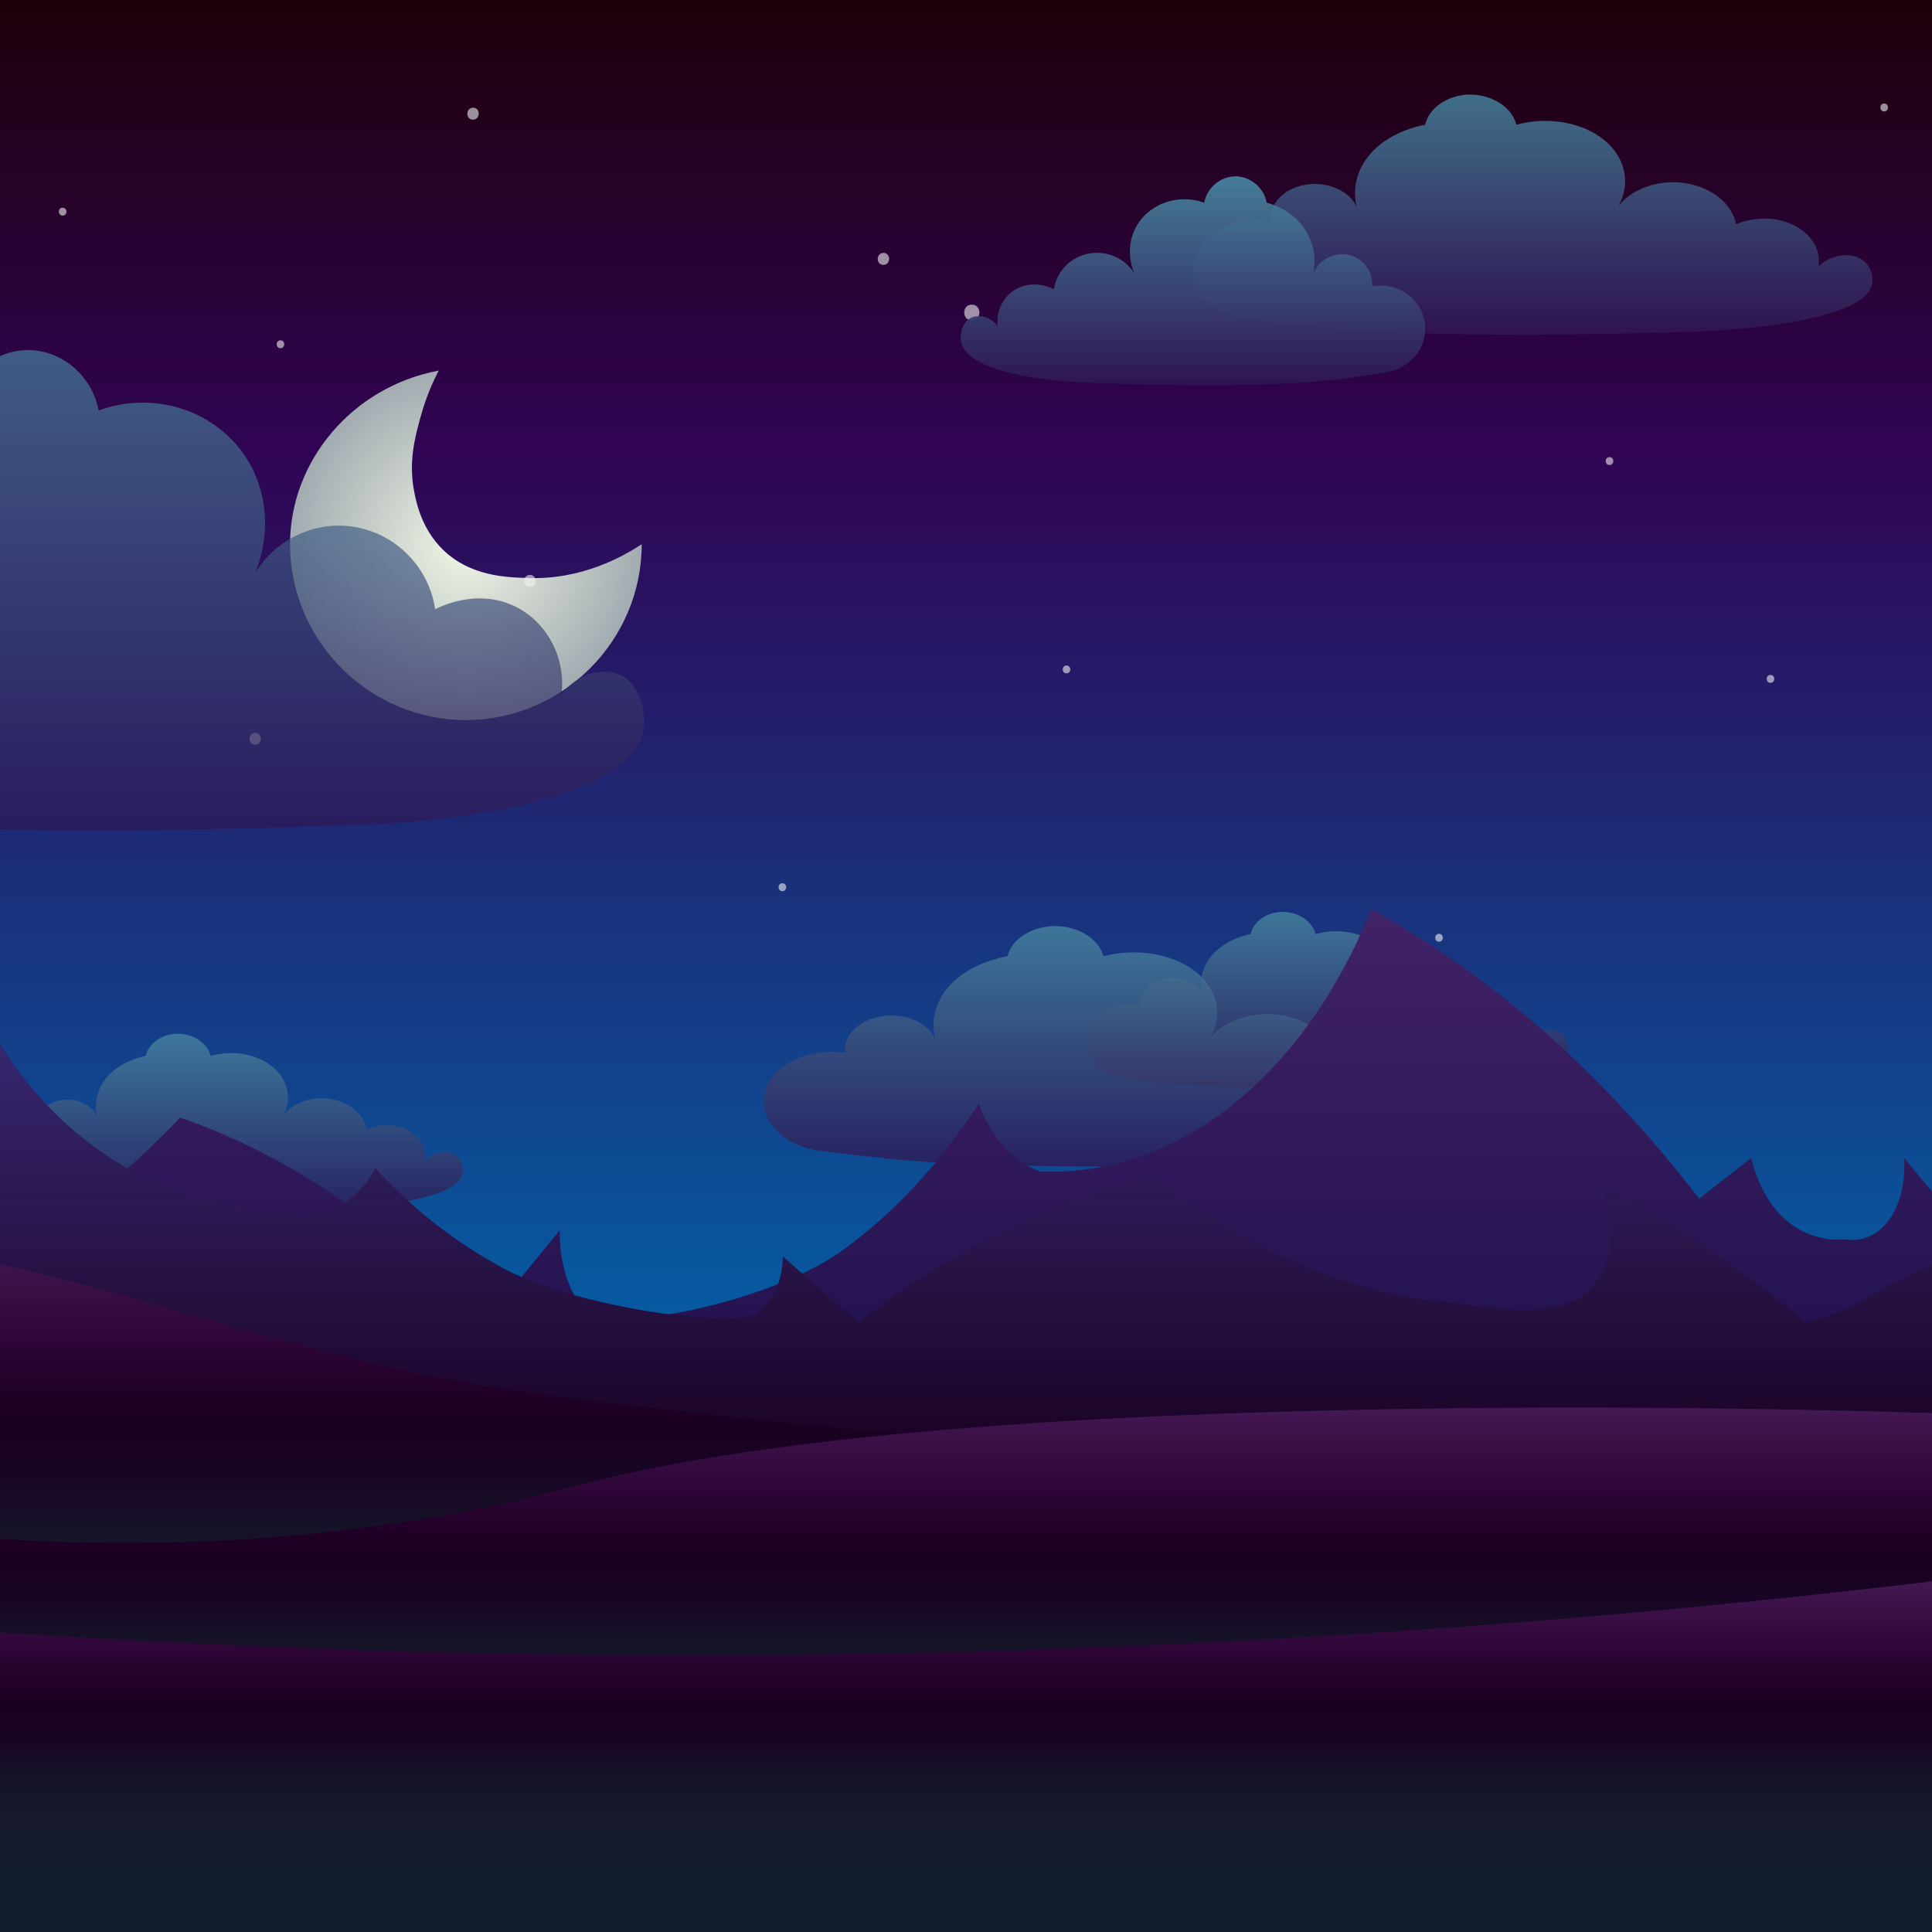
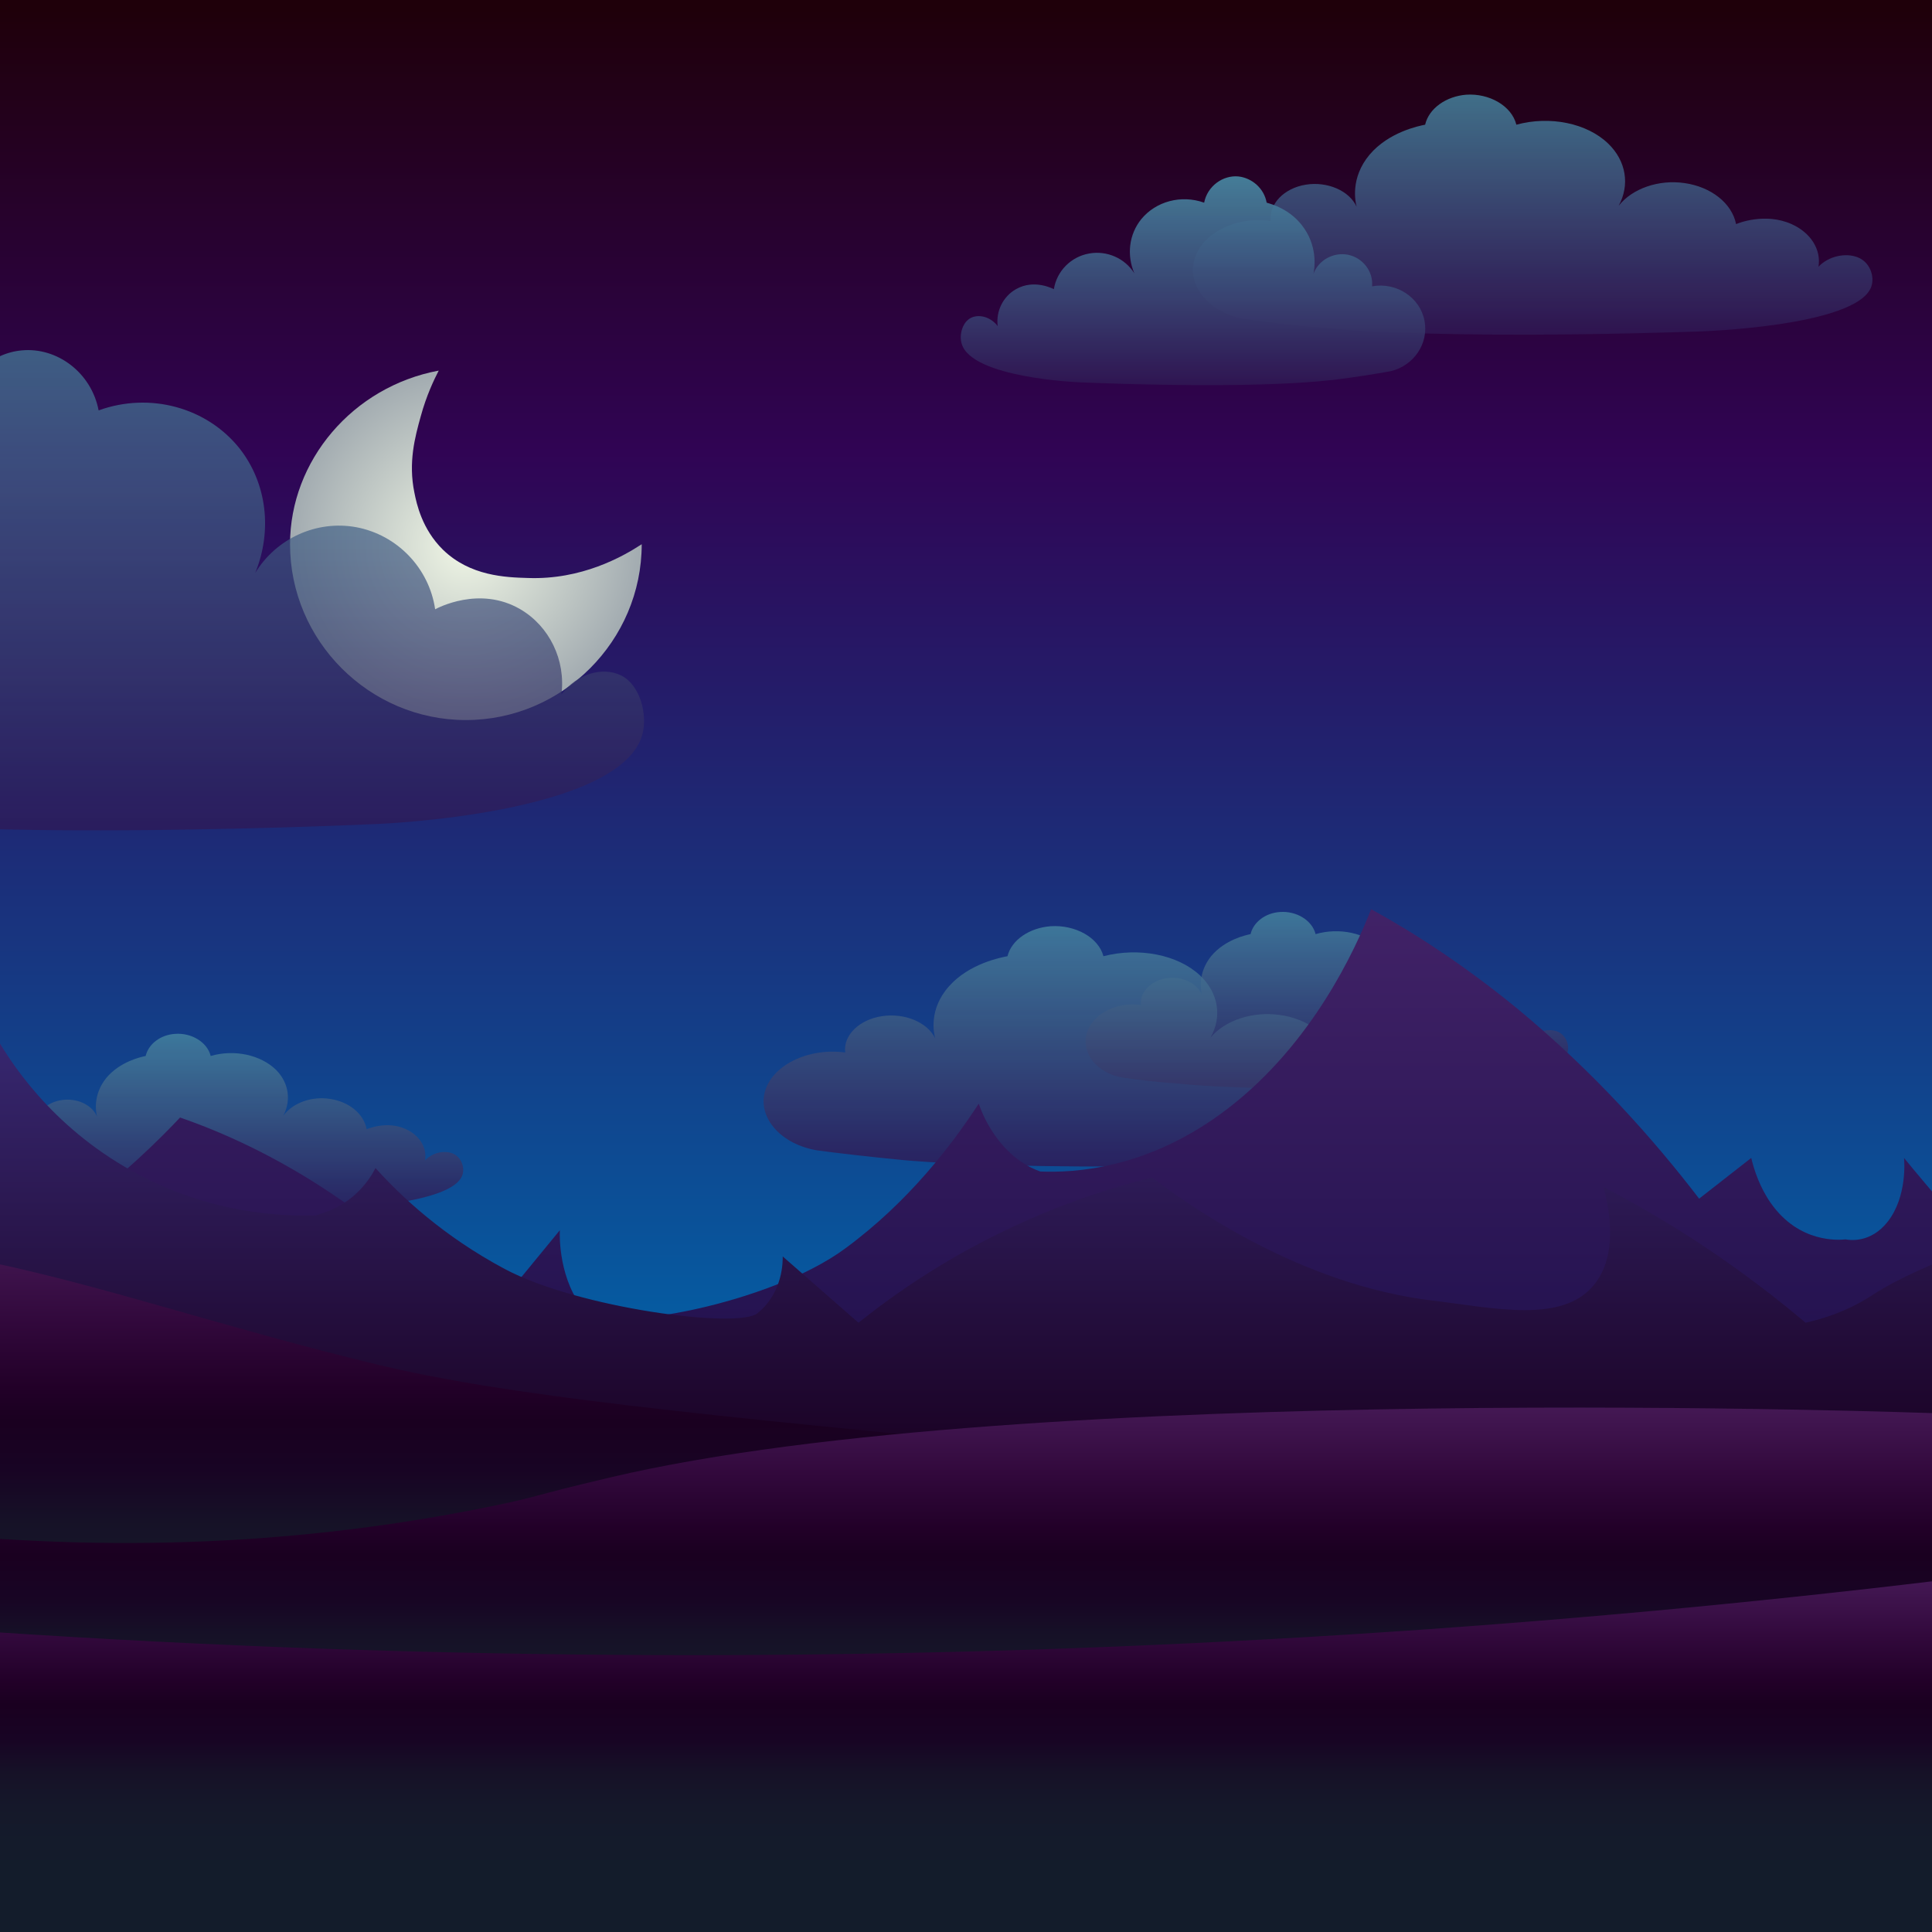
- <svg xmlns="http://www.w3.org/2000/svg" enable-background="new 0 0 792 612" version="1.1" viewBox="0 0 612 612" xml:space="preserve" id="svg192" width="612" height="612">
-   <defs id="defs196" />
-   <style type="text/css" id="style2">
- 	.st0{fill:url(#t);}
- 	.st1{opacity:0.59;}
- 	.st2{fill:#F1F2F2;}
- 	.st3{fill:url(#u);}
- 	.st4{opacity:0.68;fill:url(#v);}
- 	.st5{opacity:0.82;fill:url(#w);}
- 	.st6{opacity:0.92;fill:url(#x);}
- 	.st7{opacity:0.79;fill:url(#y);}
- 	.st8{opacity:0.79;fill:url(#z);}
- 	.st9{opacity:0.79;fill:url(#aa);}
- 	.st10{opacity:0.79;fill:url(#ab);}
- 	.st11{fill:url(#o);}
- 	.st12{fill:url(#p);}
- 	.st13{fill:url(#q);}
- 	.st14{fill:url(#r);}
- 	.st15{fill:url(#s);}
- 	.st16{fill:url(#SVGID_15_);}
- 	.st17{fill:url(#SVGID_16_);}
- 	.st18{opacity:0.68;fill:url(#SVGID_17_);}
- 	.st19{opacity:0.82;fill:url(#SVGID_18_);}
- 	.st20{opacity:0.92;fill:url(#SVGID_19_);}
- 	.st21{opacity:0.79;fill:url(#SVGID_20_);}
- 	.st22{opacity:0.79;fill:url(#SVGID_21_);}
- 	.st23{opacity:0.79;fill:url(#SVGID_22_);}
- 	.st24{opacity:0.79;fill:url(#SVGID_23_);}
- 	.st25{fill:url(#SVGID_24_);}
- 	.st26{fill:url(#SVGID_25_);}
- 	.st27{fill:url(#SVGID_26_);}
- 	.st28{fill:url(#SVGID_27_);}
- 	.st29{fill:url(#SVGID_28_);}
- 	.st30{fill:url(#SVGID_29_);}
- 	.st31{fill:url(#SVGID_30_);}
- 	.st32{opacity:0.68;fill:url(#SVGID_31_);}
- 	.st33{opacity:0.82;fill:url(#SVGID_32_);}
- 	.st34{opacity:0.92;fill:url(#SVGID_33_);}
- 	.st35{opacity:0.79;fill:url(#SVGID_34_);}
- 	.st36{opacity:0.79;fill:url(#SVGID_35_);}
- 	.st37{opacity:0.79;fill:url(#SVGID_36_);}
- 	.st38{opacity:0.79;fill:url(#SVGID_37_);}
- 	.st39{fill:url(#SVGID_38_);}
- 	.st40{fill:url(#SVGID_39_);}
- 	.st41{fill:url(#SVGID_40_);}
- 	.st42{fill:url(#SVGID_41_);}
- 	.st43{fill:url(#SVGID_42_);}
- 	.st44{fill:url(#SVGID_43_);}
- 	.st45{fill:url(#SVGID_44_);}
- 	.st46{opacity:0.68;fill:url(#SVGID_45_);}
- 	.st47{opacity:0.82;fill:url(#SVGID_46_);}
- 	.st48{opacity:0.92;fill:url(#SVGID_47_);}
- 	.st49{opacity:0.79;fill:url(#SVGID_48_);}
- 	.st50{opacity:0.79;fill:url(#SVGID_49_);}
- 	.st51{opacity:0.79;fill:url(#SVGID_50_);}
- 	.st52{opacity:0.79;fill:url(#SVGID_51_);}
- 	.st53{fill:url(#SVGID_52_);}
- 	.st54{fill:url(#SVGID_53_);}
- 	.st55{fill:url(#SVGID_54_);}
- 	.st56{fill:url(#SVGID_55_);}
- 	.st57{fill:url(#SVGID_56_);}
- 	.st58{fill:url(#SVGID_57_);}
- 	.st59{fill:url(#SVGID_58_);}
- 	.st60{opacity:0.68;fill:url(#SVGID_59_);}
- 	.st61{opacity:0.82;fill:url(#SVGID_60_);}
- 	.st62{opacity:0.92;fill:url(#SVGID_61_);}
- 	.st63{opacity:0.79;fill:url(#SVGID_62_);}
- 	.st64{opacity:0.79;fill:url(#SVGID_63_);}
- 	.st65{opacity:0.79;fill:url(#SVGID_64_);}
- 	.st66{opacity:0.79;fill:url(#SVGID_65_);}
- 	.st67{fill:url(#SVGID_66_);}
- 	.st68{fill:url(#SVGID_67_);}
- 	.st69{fill:url(#SVGID_68_);}
- 	.st70{fill:url(#SVGID_69_);}
- 	.st71{fill:url(#SVGID_70_);}
- </style>
-   <linearGradient id="t" x1="396" x2="396" y2="456" gradientUnits="userSpaceOnUse" gradientTransform="translate(-178.1591)">
-     <stop stop-color="#1F000A" offset=".006" id="stop4" />
-     <stop stop-color="#300454" offset=".314" id="stop6" />
-     <stop stop-color="#0066AB" offset=".993" id="stop8" />
+ <svg xmlns="http://www.w3.org/2000/svg" xml:space="preserve" id="svg192" version="1.1" viewBox="0 0 612 612">
+   <linearGradient id="t" x1="396" x2="396" y2="456" gradientTransform="translate(-178.16)" gradientUnits="userSpaceOnUse">
+     <stop id="stop4" offset=".006" stop-color="#1F000A" />
+     <stop id="stop6" offset=".314" stop-color="#300454" />
+     <stop id="stop8" offset=".993" stop-color="#0066AB" />
  </linearGradient>
-   <rect class="st0" width="792" height="456" id="rect11" x="-178.159" y="0" style="fill:url(#t)" />
-   <radialGradient id="u" cx="270.26" cy="131.05" r="55.541" gradientUnits="userSpaceOnUse" gradientTransform="translate(-122.7252,41.69396)">
-     <stop stop-color="#F1F7E6" offset="0" id="stop13" />
-     <stop stop-color="#A3ACB1" offset=".99" id="stop15" />
+   <path id="rect11" fill="url(#t)" d="M-178.159 0h792v456h-792z" />
+   <radialGradient id="u" cx="270.26" cy="131.05" r="55.541" gradientTransform="translate(-122.725 41.694)" gradientUnits="userSpaceOnUse">
+     <stop id="stop13" offset="0" stop-color="#F1F7E6" />
+     <stop id="stop15" offset=".99" stop-color="#A3ACB1" />
  </radialGradient>
-   <path class="st3" d="m 131.275,156.094 c -2,-9.7 0.2,-17.7 2,-24.2 1.8,-6.6 4.2,-11.6 5.7,-14.5 -27.3,5.1 -47.1,28.6 -47.1,55 0,30.6 25.1,55.7 55.7,55.7 30.6,0 55.7,-25.1 55.7,-55.7 -6.1,4 -19.1,11.3 -36,10.7 -7.1,-0.2 -18.4,-0.6 -27,-9 -6.6,-6.5 -8.3,-14.5 -9,-18 z" id="path18" style="fill:url(#u)" />
-   <g class="st1" id="g58" transform="translate(-178.1591)">
-     <path class="st2" d="m 328,37.9 c 2.4,0 2.4,-3.8 0,-3.8 -2.4,0.1 -2.4,3.8 0,3.8 z" id="path20" />
-     <path class="st2" d="m 486,101.5 c 3.2,0 3.2,-5 0,-5 -3.2,0 -3.2,5 0,5 z" id="path22" />
-     <path class="st2" d="m 198,68.3 c 1.6,0 1.6,-2.5 0,-2.5 -1.6,0 -1.6,2.5 0,2.5 z" id="path24" />
-     <path class="st2" d="m 267,110.3 c 1.6,0 1.6,-2.5 0,-2.5 -1.6,0 -1.6,2.5 0,2.5 z" id="path26" />
-     <path class="st2" d="m 426,282.3 c 1.6,0 1.6,-2.5 0,-2.5 -1.6,0 -1.6,2.5 0,2.5 z" id="path28" />
-     <path class="st2" d="m 516,213.3 c 1.6,0 1.6,-2.5 0,-2.5 -1.6,0 -1.6,2.5 0,2.5 z" id="path30" />
-     <path class="st2" d="m 634,298.3 c 1.6,0 1.6,-2.5 0,-2.5 -1.6,0 -1.6,2.5 0,2.5 z" id="path32" />
-     <path class="st2" d="m 739,216.3 c 1.6,0 1.6,-2.5 0,-2.5 -1.6,0 -1.6,2.5 0,2.5 z" id="path34" />
-     <path class="st2" d="m 688,147.3 c 1.6,0 1.6,-2.5 0,-2.5 -1.6,0 -1.6,2.5 0,2.5 z" id="path36" />
-     <path class="st2" d="m 775,35.3 c 1.6,0 1.6,-2.5 0,-2.5 -1.6,0 -1.6,2.5 0,2.5 z" id="path38" />
-     <path class="st2" d="m 64,298.3 c 1.6,0 1.6,-2.5 0,-2.5 -1.6,0 -1.6,2.5 0,2.5 z" id="path40" />
-     <path class="st2" d="m 43,159.3 c 1.6,0 1.6,-2.5 0,-2.5 -1.6,0 -1.6,2.5 0,2.5 z" id="path42" />
-     <path class="st2" d="m 132,82.3 c 1.6,0 1.6,-2.5 0,-2.5 -1.6,0 -1.6,2.5 0,2.5 z" id="path44" />
-     <path class="st2" d="m 77,56.9 c 2.4,0 2.4,-3.8 0,-3.8 -2.4,0.1 -2.4,3.8 0,3.8 z" id="path46" />
-     <path class="st2" d="m 103,119.9 c 2.4,0 2.4,-3.8 0,-3.8 -2.4,0.1 -2.4,3.8 0,3.8 z" id="path48" />
-     <path class="st2" d="m 458,83.9 c 2.4,0 2.4,-3.8 0,-3.8 -2.4,0.1 -2.4,3.8 0,3.8 z" id="path50" />
-     <path class="st2" d="m 346,185.9 c 2.4,0 2.4,-3.8 0,-3.8 -2.4,0.1 -2.4,3.8 0,3.8 z" id="path52" />
-     <path class="st2" d="m 164,323.9 c 2.4,0 2.4,-3.8 0,-3.8 -2.4,0.1 -2.4,3.8 0,3.8 z" id="path54" />
-     <path class="st2" d="m 259,235.9 c 2.4,0 2.4,-3.8 0,-3.8 -2.4,0.1 -2.4,3.8 0,3.8 z" id="path56" />
-   </g>
-   <linearGradient id="v" x1="217.2" x2="217.2" y1="110.9" y2="263.03" gradientUnits="userSpaceOnUse" gradientTransform="translate(-178.1591)">
-     <stop stop-color="#4787A1" offset="0" id="stop60" />
-     <stop stop-color="#2F1753" offset=".995" id="stop62" />
+   <path id="path18" fill="url(#u)" d="M131.275 156.094c-2-9.7.2-17.7 2-24.2 1.8-6.6 4.2-11.6 5.7-14.5-27.3 5.1-47.1 28.6-47.1 55 0 30.6 25.1 55.7 55.7 55.7s55.7-25.1 55.7-55.7c-6.1 4-19.1 11.3-36 10.7-7.1-.2-18.4-.6-27-9-6.6-6.5-8.3-14.5-9-18z" />
+   <linearGradient id="v" x1="217.2" x2="217.2" y1="110.9" y2="263.03" gradientTransform="translate(-178.16)" gradientUnits="userSpaceOnUse">
+     <stop id="stop60" offset="0" stop-color="#4787A1" />
+     <stop id="stop62" offset=".995" stop-color="#2F1753" />
  </linearGradient>
-   <path class="st4" d="m -101.159,253 c -16.7,-3.9 -27.4,-20.3 -24.2,-36.8 3.2,-16.9 20,-28.4 37.2,-25.2 -1,-10.9 6.4,-20.8 17,-23 10.5,-2.2 21.1,3.8 24.6,14 -0.6,-3 -3.3,-18.2 6.4,-33 9.4,-14.5 23.9,-18.3 27,-19 1.9,-10.3 10.2,-18.1 20,-19 11.2,-1.1 22.1,7 24.4,19 16.3,-5.9 34.3,-0.9 44.6,12 8.7,11 10.5,26.1 5,39.5 6.7,-11 19.5,-16.8 32,-14.5 12.9,2.4 23.1,12.9 25,26 0.6,-0.3 14,-7.6 27,0 9.2,5.4 14.4,16.1 13,27 4.9,-6.7 13.2,-8.9 19,-6 5.9,3 8.4,12.3 6.6,18.8 -7.2,25.2 -83.6,28.2 -83.6,28.2 0,0 -48.4,2.3 -99,2 -47.8,-0.3 -71.7,-2.8 -82,-4 -16.5,-1.9 -30.3,-4.2 -40,-6 z" id="path65" style="fill:url(#v)" />
-   <linearGradient id="w" x1="663.58" x2="663.58" y1="29.904" y2="105.97" gradientUnits="userSpaceOnUse" gradientTransform="translate(-178.1591)">
-     <stop stop-color="#4787A1" offset="0" id="stop67" />
-     <stop stop-color="#2F1753" offset=".995" id="stop69" />
+   <path id="path65" fill="url(#v)" d="M-101.16 253c-16.7-3.9-27.4-20.3-24.2-36.8 3.2-16.9 20-28.4 37.2-25.2-1-10.9 6.4-20.8 17-23 10.5-2.2 21.1 3.8 24.6 14-.6-3-3.3-18.2 6.4-33 9.4-14.5 23.9-18.3 27-19 1.9-10.3 10.2-18.1 20-19 11.2-1.1 22.1 7 24.4 19 16.3-5.9 34.3-.9 44.6 12 8.7 11 10.5 26.1 5 39.5 6.7-11 19.5-16.8 32-14.5 12.9 2.4 23.1 12.9 25 26 .6-.3 14-7.6 27 0 9.2 5.4 14.4 16.1 13 27 4.9-6.7 13.2-8.9 19-6 5.9 3 8.4 12.3 6.6 18.8-7.2 25.2-83.6 28.2-83.6 28.2s-48.4 2.3-99 2c-47.8-.3-71.7-2.8-82-4a590.2 590.2 0 0 1-40-6z" opacity=".68" />
+   <linearGradient id="w" x1="663.58" x2="663.58" y1="29.904" y2="105.97" gradientTransform="translate(-178.16)" gradientUnits="userSpaceOnUse">
+     <stop id="stop67" offset="0" stop-color="#4787A1" />
+     <stop id="stop69" offset=".995" stop-color="#2F1753" />
  </linearGradient>
-   <path class="st5" d="m 394.041,101 c -10.9,-1.9 -17.8,-10.2 -15.8,-18.4 2.1,-8.5 13,-14.2 24.3,-12.6 -0.6,-5.4 4.2,-10.4 11.1,-11.5 6.8,-1.1 13.8,1.9 16.1,7 -0.4,-1.5 -2.1,-9.1 4.1,-16.5 6.1,-7.2 15.6,-9.1 17.6,-9.5 1.2,-5.2 6.7,-9 13,-9.5 7.3,-0.5 14.4,3.5 15.9,9.5 10.6,-2.9 22.4,-0.5 29.1,6 5.7,5.5 6.9,13.1 3.3,19.7 4.3,-5.5 12.7,-8.4 20.9,-7.2 8.4,1.2 15,6.4 16.3,13 0.4,-0.2 9.1,-3.8 17.6,0 6,2.7 9.4,8 8.5,13.5 3.2,-3.4 8.6,-4.5 12.4,-3 3.9,1.5 5.5,6.1 4.3,9.4 -4.7,12.6 -54.5,14.1 -54.5,14.1 0,0 -31.6,1.2 -64.6,1 -31.2,-0.2 -46.8,-1.4 -53.5,-2 -10.8,-1 -19.8,-2.1 -26.1,-3 z" id="path72" style="fill:url(#w)" />
-   <linearGradient id="x" x1="-2904.7" x2="-2904.7" y1="55.904" y2="122" gradientTransform="matrix(-1.1403,0,0,1,-2934.459,0)" gradientUnits="userSpaceOnUse">
-     <stop stop-color="#4787A1" offset="0" id="stop74" />
-     <stop stop-color="#2F1753" offset=".995" id="stop76" />
+   <path id="path72" fill="url(#w)" d="M394.04 101c-10.9-1.9-17.8-10.2-15.8-18.4 2.1-8.5 13-14.2 24.3-12.6-.6-5.4 4.2-10.4 11.1-11.5 6.8-1.1 13.8 1.9 16.1 7-.4-1.5-2.1-9.1 4.1-16.5 6.1-7.2 15.6-9.1 17.6-9.5 1.2-5.2 6.7-9 13-9.5 7.3-.5 14.4 3.5 15.9 9.5 10.6-2.9 22.4-.5 29.1 6 5.7 5.5 6.9 13.1 3.3 19.7 4.3-5.5 12.7-8.4 20.9-7.2 8.4 1.2 15 6.4 16.3 13 .4-.2 9.1-3.8 17.6 0 6 2.7 9.4 8 8.5 13.5 3.2-3.4 8.6-4.5 12.4-3 3.9 1.5 5.5 6.1 4.3 9.4-4.7 12.6-54.5 14.1-54.5 14.1s-31.6 1.2-64.6 1c-31.2-.2-46.8-1.4-53.5-2-10.8-1-19.8-2.1-26.1-3z" opacity=".82" />
+   <linearGradient id="x" x1="-2904.7" x2="-2904.7" y1="55.904" y2="122" gradientTransform="matrix(-1.1403 0 0 1 -2934.46 0)" gradientUnits="userSpaceOnUse">
+     <stop id="stop74" offset="0" stop-color="#4787A1" />
+     <stop id="stop76" offset=".995" stop-color="#2F1753" />
  </linearGradient>
-   <path class="st6" d="m 440.441,117.6 c 7.4,-1.7 12.2,-8.8 10.8,-16 -1.4,-7.4 -8.9,-12.3 -16.6,-10.9 0.4,-4.7 -2.9,-9 -7.6,-10 -4.7,-0.9 -9.4,1.7 -11,6.1 0.3,-1.3 1.5,-7.9 -2.8,-14.3 -4.2,-6.3 -10.7,-7.9 -12,-8.3 -0.8,-4.5 -4.6,-7.8 -8.9,-8.3 -5,-0.5 -9.9,3.1 -10.9,8.3 -7.3,-2.6 -15.3,-0.4 -19.9,5.2 -3.9,4.8 -4.7,11.4 -2.2,17.2 -3,-4.8 -8.7,-7.3 -14.3,-6.3 -5.8,1 -10.3,5.6 -11.2,11.3 -0.3,-0.1 -6.2,-3.3 -12,0 -4.1,2.3 -6.4,7 -5.8,11.7 -2.2,-2.9 -5.9,-3.9 -8.5,-2.6 -2.6,1.3 -3.8,5.3 -2.9,8.2 3.2,10.9 37.3,12.2 37.3,12.2 0,0 21.6,1 44.2,0.9 21.3,-0.1 32,-1.2 36.6,-1.7 7.2,-0.9 13.3,-1.9 17.7,-2.7 z" id="path79" style="fill:url(#x)" />
-   <linearGradient id="y" x1="248.47" x2="248.47" y1="327.57" y2="383.6" gradientUnits="userSpaceOnUse" gradientTransform="translate(-178.1591)">
-     <stop stop-color="#4787A1" offset="0" id="stop81" />
-     <stop stop-color="#2F1753" offset=".995" id="stop83" />
+   <path id="path79" fill="url(#x)" d="M440.44 117.6c7.4-1.7 12.2-8.8 10.8-16-1.4-7.4-8.9-12.3-16.6-10.9.4-4.7-2.9-9-7.6-10-4.7-.9-9.4 1.7-11 6.1.3-1.3 1.5-7.9-2.8-14.3-4.2-6.3-10.7-7.9-12-8.3-.8-4.5-4.6-7.8-8.9-8.3-5-.5-9.9 3.1-10.9 8.3-7.3-2.6-15.3-.4-19.9 5.2-3.9 4.8-4.7 11.4-2.2 17.2-3-4.8-8.7-7.3-14.3-6.3-5.8 1-10.3 5.6-11.2 11.3-.3-.1-6.2-3.3-12 0-4.1 2.3-6.4 7-5.8 11.7-2.2-2.9-5.9-3.9-8.5-2.6-2.6 1.3-3.8 5.3-2.9 8.2 3.2 10.9 37.3 12.2 37.3 12.2s21.6 1 44.2.9c21.3-.1 32-1.2 36.6-1.7 7.2-.9 13.3-1.9 17.7-2.7z" opacity=".92" />
+   <linearGradient id="y" x1="248.47" x2="248.47" y1="327.57" y2="383.6" gradientTransform="translate(-178.16)" gradientUnits="userSpaceOnUse">
+     <stop id="stop81" offset="0" stop-color="#4787A1" />
+     <stop id="stop83" offset=".995" stop-color="#2F1753" />
  </linearGradient>
-   <path class="st7" d="m 5.341,379.9 c -7.7,-1.4 -12.7,-7.5 -11.2,-13.6 1.5,-6.2 9.3,-10.5 17.3,-9.3 -0.5,-4 3,-7.7 7.9,-8.5 4.9,-0.8 9.8,1.4 11.4,5.2 -0.3,-1.1 -1.5,-6.7 2.9,-12.2 4.4,-5.3 11.1,-6.7 12.5,-7 0.9,-3.8 4.7,-6.7 9.3,-7 5.2,-0.4 10.2,2.6 11.3,7 7.6,-2.2 15.9,-0.3 20.7,4.4 4,4 4.9,9.6 2.3,14.5 3.1,-4.1 9,-6.2 14.8,-5.3 6,0.9 10.7,4.7 11.6,9.6 0.3,-0.1 6.5,-2.8 12.5,0 4.3,2 6.7,5.9 6,9.9 2.3,-2.5 6.1,-3.3 8.8,-2.2 2.7,1.1 3.9,4.5 3,6.9 -3.3,9.3 -38.7,10.4 -38.7,10.4 0,0 -22.5,0.9 -45.9,0.7 -22.2,-0.1 -33.3,-1 -38,-1.5 -7.6,-0.5 -14,-1.3 -18.5,-2 z" id="path86" style="fill:url(#y)" />
-   <linearGradient id="z" x1="77.001" x2="77.001" y1="299.93" y2="355.96" gradientUnits="userSpaceOnUse" gradientTransform="translate(-178.1591)">
-     <stop stop-color="#4787A1" offset="0" id="stop88" />
-     <stop stop-color="#2F1753" offset=".995" id="stop90" />
+   <path id="path86" fill="url(#y)" d="M5.34 379.9c-7.7-1.4-12.7-7.5-11.2-13.6 1.5-6.2 9.3-10.5 17.3-9.3-.5-4 3-7.7 7.9-8.5 4.9-.8 9.8 1.4 11.4 5.2-.3-1.1-1.5-6.7 2.9-12.2 4.4-5.3 11.1-6.7 12.5-7 .9-3.8 4.7-6.7 9.3-7 5.2-.4 10.2 2.6 11.3 7 7.6-2.2 15.9-.3 20.7 4.4 4 4 4.9 9.6 2.3 14.5 3.1-4.1 9-6.2 14.8-5.3 6 .9 10.7 4.7 11.6 9.6.3-.1 6.5-2.8 12.5 0 4.3 2 6.7 5.9 6 9.9 2.3-2.5 6.1-3.3 8.8-2.2 2.7 1.1 3.9 4.5 3 6.9-3.3 9.3-38.7 10.4-38.7 10.4s-22.5.9-45.9.7c-22.2-.1-33.3-1-38-1.5-7.6-.5-14-1.3-18.5-2z" opacity=".79" />
+   <linearGradient id="z" x1="77.001" x2="77.001" y1="299.93" y2="355.96" gradientTransform="translate(-178.16)" gradientUnits="userSpaceOnUse">
+     <stop id="stop88" offset="0" stop-color="#4787A1" />
+     <stop id="stop90" offset=".995" stop-color="#2F1753" />
  </linearGradient>
-   <path class="st8" d="m -166.159,352.3 c -7.7,-1.4 -12.7,-7.5 -11.2,-13.6 1.5,-6.2 9.3,-10.5 17.3,-9.3 -0.5,-4 3,-7.7 7.9,-8.5 4.9,-0.8 9.8,1.4 11.4,5.2 -0.3,-1.1 -1.5,-6.7 2.9,-12.2 4.4,-5.3 11.1,-6.7 12.5,-7 0.9,-3.8 4.7,-6.7 9.3,-7 5.2,-0.4 10.2,2.6 11.3,7 7.6,-2.2 15.9,-0.3 20.7,4.4 4,4 4.9,9.6 2.3,14.5 3.1,-4.1 9,-6.2 14.8,-5.3 6,0.9 10.7,4.7 11.6,9.6 0.3,-0.1 6.5,-2.8 12.5,0 4.3,2 6.7,5.9 6,9.9 2.3,-2.5 6.1,-3.3 8.8,-2.2 2.7,1.1 3.9,4.5 3,6.9 -3.3,9.3 -38.7,10.4 -38.7,10.4 0,0 -22.5,0.9 -45.9,0.7 -22.2,-0.1 -33.3,-1 -38,-1.5 -7.6,-0.5 -14,-1.4 -18.5,-2 z" id="path93" style="fill:url(#z)" />
-   <linearGradient id="aa" x1="598.53" x2="598.53" y1="288.97" y2="345" gradientUnits="userSpaceOnUse" gradientTransform="translate(-178.1591)">
-     <stop stop-color="#4787A1" offset="0" id="stop95" />
-     <stop stop-color="#2F1753" offset=".995" id="stop97" />
+   <path id="path93" fill="url(#z)" d="M-166.16 352.3c-7.7-1.4-12.7-7.5-11.2-13.6 1.5-6.2 9.3-10.5 17.3-9.3-.5-4 3-7.7 7.9-8.5 4.9-.8 9.8 1.4 11.4 5.2-.3-1.1-1.5-6.7 2.9-12.2 4.4-5.3 11.1-6.7 12.5-7 .9-3.8 4.7-6.7 9.3-7 5.2-.4 10.2 2.6 11.3 7 7.6-2.2 15.9-.3 20.7 4.4 4 4 4.9 9.6 2.3 14.5 3.1-4.1 9-6.2 14.8-5.3 6 .9 10.7 4.7 11.6 9.6.3-.1 6.5-2.8 12.5 0 4.3 2 6.7 5.9 6 9.9 2.3-2.5 6.1-3.3 8.8-2.2 2.7 1.1 3.9 4.5 3 6.9-3.3 9.3-38.7 10.4-38.7 10.4s-22.5.9-45.9.7c-22.2-.1-33.3-1-38-1.5-7.6-.5-14-1.4-18.5-2z" opacity=".79" />
+   <linearGradient id="aa" x1="598.53" x2="598.53" y1="288.97" y2="345" gradientTransform="translate(-178.16)" gradientUnits="userSpaceOnUse">
+     <stop id="stop95" offset="0" stop-color="#4787A1" />
+     <stop id="stop97" offset=".995" stop-color="#2F1753" />
  </linearGradient>
-   <path class="st9" d="m 355.341,341.3 c -7.7,-1.4 -12.7,-7.5 -11.2,-13.6 1.5,-6.2 9.3,-10.5 17.3,-9.3 -0.5,-4 3,-7.7 7.9,-8.5 4.9,-0.8 9.8,1.4 11.4,5.2 -0.3,-1.1 -1.5,-6.7 2.9,-12.2 4.4,-5.3 11.1,-6.7 12.5,-7 0.9,-3.8 4.7,-6.7 9.3,-7 5.2,-0.4 10.2,2.6 11.3,7 7.6,-2.2 15.9,-0.3 20.7,4.4 4,4 4.9,9.6 2.3,14.5 3.1,-4.1 9,-6.2 14.8,-5.3 6,0.9 10.7,4.7 11.6,9.6 0.3,-0.1 6.5,-2.8 12.5,0 4.3,2 6.7,5.9 6,9.9 2.3,-2.5 6.1,-3.3 8.8,-2.2 2.7,1.1 3.9,4.5 3,6.9 -3.3,9.3 -38.7,10.4 -38.7,10.4 0,0 -22.5,0.9 -45.9,0.7 -22.2,-0.1 -33.3,-1 -38,-1.5 -7.6,-0.5 -13.9,-1.3 -18.5,-2 z" id="path100" style="fill:url(#aa)" />
-   <linearGradient id="ab" x1="532.94" x2="532.94" y1="293.32" y2="369.39" gradientUnits="userSpaceOnUse" gradientTransform="translate(-178.1591)">
-     <stop stop-color="#4787A1" offset="0" id="stop102" />
-     <stop stop-color="#2F1753" offset=".995" id="stop104" />
+   <path id="path100" fill="url(#aa)" d="M355.34 341.3c-7.7-1.4-12.7-7.5-11.2-13.6 1.5-6.2 9.3-10.5 17.3-9.3-.5-4 3-7.7 7.9-8.5 4.9-.8 9.8 1.4 11.4 5.2-.3-1.1-1.5-6.7 2.9-12.2 4.4-5.3 11.1-6.7 12.5-7 .9-3.8 4.7-6.7 9.3-7 5.2-.4 10.2 2.6 11.3 7 7.6-2.2 15.9-.3 20.7 4.4 4 4 4.9 9.6 2.3 14.5 3.1-4.1 9-6.2 14.8-5.3 6 .9 10.7 4.7 11.6 9.6.3-.1 6.5-2.8 12.5 0 4.3 2 6.7 5.9 6 9.9 2.3-2.5 6.1-3.3 8.8-2.2 2.7 1.1 3.9 4.5 3 6.9-3.3 9.3-38.7 10.4-38.7 10.4s-22.5.9-45.9.7c-22.2-.1-33.3-1-38-1.5-7.6-.5-13.9-1.3-18.5-2z" opacity=".79" />
+   <linearGradient id="ab" x1="532.94" x2="532.94" y1="293.32" y2="369.39" gradientTransform="translate(-178.16)" gradientUnits="userSpaceOnUse">
+     <stop id="stop102" offset="0" stop-color="#4787A1" />
+     <stop id="stop104" offset=".995" stop-color="#2F1753" />
  </linearGradient>
-   <path class="st10" d="m 258.841,364.4 c -11.4,-1.9 -18.7,-10.2 -16.6,-18.4 2.2,-8.5 13.7,-14.2 25.5,-12.6 -0.7,-5.4 4.4,-10.4 11.6,-11.5 7.2,-1.1 14.4,1.9 16.9,7 -0.4,-1.5 -2.2,-9.1 4.4,-16.5 6.4,-7.2 16.4,-9.1 18.5,-9.5 1.3,-5.2 7,-9 13.7,-9.5 7.7,-0.5 15.1,3.5 16.7,9.5 11.2,-2.9 23.5,-0.5 30.5,6 5.9,5.5 7.2,13.1 3.4,19.8 4.6,-5.5 13.3,-8.4 21.9,-7.2 8.9,1.2 15.8,6.4 17.1,13 0.4,-0.2 9.6,-3.8 18.5,0 6.3,2.7 9.8,8 8.9,13.5 3.4,-3.4 9.1,-4.5 13,-3 4.1,1.5 5.8,6.1 4.5,9.4 -4.9,12.6 -57.1,14.1 -57.2,14.1 0,0 -33.1,1.2 -67.7,1 -32.7,-0.2 -49.1,-1.4 -56.1,-2 -11.4,-1.1 -20.8,-2.2 -27.5,-3.1 z" id="path107" style="fill:url(#ab)" />
-   <linearGradient id="o" x1="-2980.2" x2="-2980.2" y1="288" y2="488.37" gradientTransform="matrix(-1,0,0,1,-2762.359,0)" gradientUnits="userSpaceOnUse">
-     <stop stop-color="#412267" offset=".005" id="stop109" />
-     <stop stop-color="#160B45" offset="1" id="stop111" />
+   <path id="path107" fill="url(#ab)" d="M258.84 364.4c-11.4-1.9-18.7-10.2-16.6-18.4 2.2-8.5 13.7-14.2 25.5-12.6-.7-5.4 4.4-10.4 11.6-11.5 7.2-1.1 14.4 1.9 16.9 7-.4-1.5-2.2-9.1 4.4-16.5 6.4-7.2 16.4-9.1 18.5-9.5 1.3-5.2 7-9 13.7-9.5 7.7-.5 15.1 3.5 16.7 9.5 11.2-2.9 23.5-.5 30.5 6 5.9 5.5 7.2 13.1 3.4 19.8 4.6-5.5 13.3-8.4 21.9-7.2 8.9 1.2 15.8 6.4 17.1 13 .4-.2 9.6-3.8 18.5 0 6.3 2.7 9.8 8 8.9 13.5 3.4-3.4 9.1-4.5 13-3 4.1 1.5 5.8 6.1 4.5 9.4-4.9 12.6-57.1 14.1-57.2 14.1 0 0-33.1 1.2-67.7 1-32.7-.2-49.1-1.4-56.1-2-11.4-1.1-20.8-2.2-27.5-3.1z" opacity=".79" />
+   <linearGradient id="o" x1="-2980.2" x2="-2980.2" y1="288" y2="488.37" gradientTransform="matrix(-1 0 0 1 -2762.36 0)" gradientUnits="userSpaceOnUse">
+     <stop id="stop109" offset=".005" stop-color="#412267" />
+     <stop id="stop111" offset="1" stop-color="#160B45" />
  </linearGradient>
-   <path class="st11" d="m 613.841,379.6 c -3.6,-4.3 -7.2,-8.5 -10.7,-12.8 0.1,1 1,12.2 -5.1,20.1 -5.5,7.1 -12.4,5.9 -13.4,5.7 -2.1,0.2 -14.7,1.3 -23.7,-11.5 -3.5,-5 -5.3,-10.5 -6.2,-14.3 l -16.5,12.9 c -14.4,-18.8 -33.5,-40.3 -57.6,-60.2 -16.6,-13.6 -32.3,-23.8 -46.3,-31.5 -5,12.7 -18.5,42.4 -45.2,63 -25.4,19.6 -49.2,20.5 -59.6,20.1 -3.1,-1.1 -9.1,-3.9 -14.4,-11.5 -2.5,-3.5 -4.1,-7.1 -5.1,-10 -8.4,12.9 -22.1,31 -42.2,45.8 -24,17.8 -75.9,27.1 -82.3,20.1 -8.6,-9.6 -8.3,-24.2 -8.2,-25.8 -8.2,10 -16.5,20.1 -24.7,30.1 -11.7,-13.1 -27.4,-28.2 -47.3,-41.5 C 87.341,366.2 70.641,358.7 57.041,354 c -11.8,12.5 -48.1,48.7 -91.5,55.9 -19.7,3.3 -42.1,10.5 -52.4,-7.2 -8.1,-13.7 -5,-34.9 -3.1,-44.4 -15.9,11.6 -33,26.1 -50.4,44.4 -5.4,5.7 -10.6,11.5 -15.4,17.2 -5.9,-1.8 -22,-12.7 -22,-12.7 l -0.4,81.2 c 0,0 525.6,-2.8 792,-4.2" id="path114" style="fill:url(#o)" />
-   <linearGradient id="p" x1="396" x2="396" y1="327" y2="466.99" gradientUnits="userSpaceOnUse" gradientTransform="translate(-178.1591)">
-     <stop stop-color="#372871" offset="0" id="stop116" />
-     <stop stop-color="#190020" offset="1" id="stop118" />
+   <path id="path114" fill="url(#o)" d="M613.84 379.6c-3.6-4.3-7.2-8.5-10.7-12.8.1 1 1 12.2-5.1 20.1-5.5 7.1-12.4 5.9-13.4 5.7-2.1.2-14.7 1.3-23.7-11.5-3.5-5-5.3-10.5-6.2-14.3l-16.5 12.9c-14.4-18.8-33.5-40.3-57.6-60.2-16.6-13.6-32.3-23.8-46.3-31.5-5 12.7-18.5 42.4-45.2 63-25.4 19.6-49.2 20.5-59.6 20.1-3.1-1.1-9.1-3.9-14.4-11.5-2.5-3.5-4.1-7.1-5.1-10-8.4 12.9-22.1 31-42.2 45.8-24 17.8-75.9 27.1-82.3 20.1-8.6-9.6-8.3-24.2-8.2-25.8-8.2 10-16.5 20.1-24.7 30.1-11.7-13.1-27.4-28.2-47.3-41.5-18-12.1-34.7-19.6-48.3-24.3-11.8 12.5-48.1 48.7-91.5 55.9-19.7 3.3-42.1 10.5-52.4-7.2-8.1-13.7-5-34.9-3.1-44.4-15.9 11.6-33 26.1-50.4 44.4-5.4 5.7-10.6 11.5-15.4 17.2-5.9-1.8-22-12.7-22-12.7l-.4 81.2s525.6-2.8 792-4.2" />
+   <linearGradient id="p" x1="396" x2="396" y1="327" y2="466.99" gradientTransform="translate(-178.16)" gradientUnits="userSpaceOnUse">
+     <stop id="stop116" offset="0" stop-color="#372871" />
+     <stop id="stop118" offset="1" stop-color="#190020" />
  </linearGradient>
-   <path class="st12" d="m -178.159,392.3 c 4,-3.4 8,-6.9 12.1,-10.3 -0.1,0.7 -1,8.5 5,14 5.4,4.9 12.1,4.1 13,4 2.1,0.2 14.3,0.9 23,-8 3.4,-3.5 5.1,-7.3 6,-10 5.3,3 10.7,6 16,9 14,-13.2 32.6,-28.2 56,-42 16.1,-9.5 31.4,-16.6 45,-22 4.9,8.9 18,29.6 44,44 24.7,13.7 47.8,14.3 58,14 3,-0.8 8.9,-2.7 14,-8 2.4,-2.5 4,-5 5,-7 8.1,9 21.5,21.6 41,32 23.3,12.4 73.8,19 80,14 8.3,-6.7 8,-16.9 8,-18 l 24,21 c 11.4,-9.1 26.7,-19.7 46,-29 17.5,-8.5 33.7,-13.7 47,-17 11.5,8.7 46.8,34 89,39 19.2,2.3 40.9,7.4 51,-5 7.8,-9.6 4.8,-24.3 3,-31 15.5,8.1 32.1,18.2 49,31 5.3,4 10.3,8 15,12 5.8,-1.3 13.5,-3.7 21.4,-8.9 8.4,-5.5 20.5,-10.2 20.6,-10.4 V 467 l -792.1,-3" id="path121" style="fill:url(#p)" />
-   <linearGradient id="q" x1="396" x2="396" y1="392.86" y2="555.38" gradientUnits="userSpaceOnUse" gradientTransform="translate(-178.1591)">
-     <stop stop-color="#441854" offset="0" id="stop123" />
-     <stop stop-color="#31083B" offset=".164" id="stop125" />
-     <stop stop-color="#220028" offset=".288" id="stop127" />
-     <stop stop-color="#1A0020" offset=".352" id="stop129" />
-     <stop stop-color="#1A0020" offset=".355" id="stop131" />
-     <stop stop-color="#180424" offset=".449" id="stop133" />
-     <stop stop-color="#161127" offset=".545" id="stop135" />
-     <stop stop-color="#15182A" offset=".642" id="stop137" />
-     <stop stop-color="#141B2B" offset=".743" id="stop139" />
-     <stop stop-color="#131C2B" offset=".849" id="stop141" />
+   <path id="path121" fill="url(#p)" d="M-178.16 392.3c4-3.4 8-6.9 12.1-10.3-.1.7-1 8.5 5 14 5.4 4.9 12.1 4.1 13 4 2.1.2 14.3.9 23-8 3.4-3.5 5.1-7.3 6-10 5.3 3 10.7 6 16 9 14-13.2 32.6-28.2 56-42 16.1-9.5 31.4-16.6 45-22 4.9 8.9 18 29.6 44 44 24.7 13.7 47.8 14.3 58 14 3-.8 8.9-2.7 14-8 2.4-2.5 4-5 5-7 8.1 9 21.5 21.6 41 32 23.3 12.4 73.8 19 80 14 8.3-6.7 8-16.9 8-18l24 21c11.4-9.1 26.7-19.7 46-29 17.5-8.5 33.7-13.7 47-17 11.5 8.7 46.8 34 89 39 19.2 2.3 40.9 7.4 51-5 7.8-9.6 4.8-24.3 3-31 15.5 8.1 32.1 18.2 49 31 5.3 4 10.3 8 15 12 5.8-1.3 13.5-3.7 21.4-8.9 8.4-5.5 20.5-10.2 20.6-10.4V467l-792.1-3" />
+   <linearGradient id="q" x1="396" x2="396" y1="392.86" y2="555.38" gradientTransform="translate(-178.16)" gradientUnits="userSpaceOnUse">
+     <stop id="stop123" offset="0" stop-color="#441854" />
+     <stop id="stop125" offset=".164" stop-color="#31083B" />
+     <stop id="stop127" offset=".288" stop-color="#220028" />
+     <stop id="stop129" offset=".352" stop-color="#1A0020" />
+     <stop id="stop131" offset=".355" stop-color="#1A0020" />
+     <stop id="stop133" offset=".449" stop-color="#180424" />
+     <stop id="stop135" offset=".545" stop-color="#161127" />
+     <stop id="stop137" offset=".642" stop-color="#15182A" />
+     <stop id="stop139" offset=".743" stop-color="#141B2B" />
+     <stop id="stop141" offset=".849" stop-color="#131C2B" />
  </linearGradient>
-   <path class="st13" d="m -177.659,418 c 19.2,-8.6 43.3,-17 71.5,-21.6 80.5,-13.2 135.5,14 225,35.7 42.3,10.2 100.2,15.8 216,27 123,11.9 279,20.6 279,20.6 v 38.4 c 0,0 -779.3,34.2 -792,37.4 0.5,-137.5 0,-0.1 0.5,-137.5 z" id="path144" style="fill:url(#q)" />
-   <linearGradient id="r" x1="396.26" x2="396.26" y1="445.88" y2="578.61" gradientUnits="userSpaceOnUse" gradientTransform="translate(-178.1591)">
-     <stop stop-color="#441854" offset="0" id="stop146" />
-     <stop stop-color="#31083B" offset=".164" id="stop148" />
-     <stop stop-color="#220028" offset=".288" id="stop150" />
-     <stop stop-color="#1A0020" offset=".352" id="stop152" />
-     <stop stop-color="#1A0020" offset=".355" id="stop154" />
-     <stop stop-color="#180424" offset=".449" id="stop156" />
-     <stop stop-color="#161127" offset=".545" id="stop158" />
-     <stop stop-color="#15182A" offset=".642" id="stop160" />
-     <stop stop-color="#141B2B" offset=".743" id="stop162" />
-     <stop stop-color="#131C2B" offset=".849" id="stop164" />
+   <path id="path144" fill="url(#q)" d="M-177.66 418c19.2-8.6 43.3-17 71.5-21.6 80.5-13.2 135.5 14 225 35.7 42.3 10.2 100.2 15.8 216 27 123 11.9 279 20.6 279 20.6v38.4s-779.3 34.2-792 37.4l.5-137.5z" />
+   <linearGradient id="r" x1="396.26" x2="396.26" y1="445.88" y2="578.61" gradientTransform="translate(-178.16)" gradientUnits="userSpaceOnUse">
+     <stop id="stop146" offset="0" stop-color="#441854" />
+     <stop id="stop148" offset=".164" stop-color="#31083B" />
+     <stop id="stop150" offset=".288" stop-color="#220028" />
+     <stop id="stop152" offset=".352" stop-color="#1A0020" />
+     <stop id="stop154" offset=".355" stop-color="#1A0020" />
+     <stop id="stop156" offset=".449" stop-color="#180424" />
+     <stop id="stop158" offset=".545" stop-color="#161127" />
+     <stop id="stop160" offset=".642" stop-color="#15182A" />
+     <stop id="stop162" offset=".743" stop-color="#141B2B" />
+     <stop id="stop164" offset=".849" stop-color="#131C2B" />
  </linearGradient>
-   <path class="st14" d="m -177.659,452.9 c 69.9,20.9 191.2,53.6 334,24.1 15.1,-3.1 9.9,-2.6 37,-9 131.5,-31.1 420.5,-20.3 420.5,-20.3 0,0 0,96.5 0,95.8 0,-0.7 -537.3,103.9 -790.3,-44.6 -1.6,-33.2 -0.2,-3.2 -1,-39.9 -0.1,-1.8 -0.1,-3.9 -0.2,-6.1 z" id="path167" style="fill:url(#r)" />
-   <linearGradient id="s" x1="396.5" x2="396.5" y1="500.7" y2="612.05" gradientUnits="userSpaceOnUse" gradientTransform="translate(-178.1591)">
-     <stop stop-color="#441854" offset="0" id="stop169" />
-     <stop stop-color="#31083B" offset=".164" id="stop171" />
-     <stop stop-color="#220028" offset=".288" id="stop173" />
-     <stop stop-color="#1A0020" offset=".352" id="stop175" />
-     <stop stop-color="#1A0020" offset=".355" id="stop177" />
-     <stop stop-color="#180424" offset=".449" id="stop179" />
-     <stop stop-color="#161127" offset=".545" id="stop181" />
-     <stop stop-color="#15182A" offset=".642" id="stop183" />
-     <stop stop-color="#141B2B" offset=".743" id="stop185" />
-     <stop stop-color="#131C2B" offset=".849" id="stop187" />
+   <path id="path167" fill="url(#r)" d="M-177.66 452.9c69.9 20.9 191.2 53.6 334 24.1 15.1-3.1 9.9-2.6 37-9 131.5-31.1 420.5-20.3 420.5-20.3v95.8c0-.7-537.3 103.9-790.3-44.6-1.6-33.2-.2-3.2-1-39.9-.1-1.8-.1-3.9-.2-6.1z" />
+   <linearGradient id="s" x1="396.5" x2="396.5" y1="500.7" y2="612.05" gradientTransform="translate(-178.16)" gradientUnits="userSpaceOnUse">
+     <stop id="stop169" offset="0" stop-color="#441854" />
+     <stop id="stop171" offset=".164" stop-color="#31083B" />
+     <stop id="stop173" offset=".288" stop-color="#220028" />
+     <stop id="stop175" offset=".352" stop-color="#1A0020" />
+     <stop id="stop177" offset=".355" stop-color="#1A0020" />
+     <stop id="stop179" offset=".449" stop-color="#180424" />
+     <stop id="stop181" offset=".545" stop-color="#161127" />
+     <stop id="stop183" offset=".642" stop-color="#15182A" />
+     <stop id="stop185" offset=".743" stop-color="#141B2B" />
+     <stop id="stop187" offset=".849" stop-color="#131C2B" />
  </linearGradient>
-   <path class="st15" d="m 613.841,500.7 c -116.6,14 -248.1,23.5 -392.2,23.6 -146.7,0.1 -280.5,-9.4 -398.8,-23.6 v 111.4 h 791 z" id="path190" style="fill:url(#s)" />
+   <path id="path190" fill="url(#s)" d="M613.84 500.7c-116.6 14-248.1 23.5-392.2 23.6-146.7.1-280.5-9.4-398.8-23.6v111.4h791z" />
</svg>
